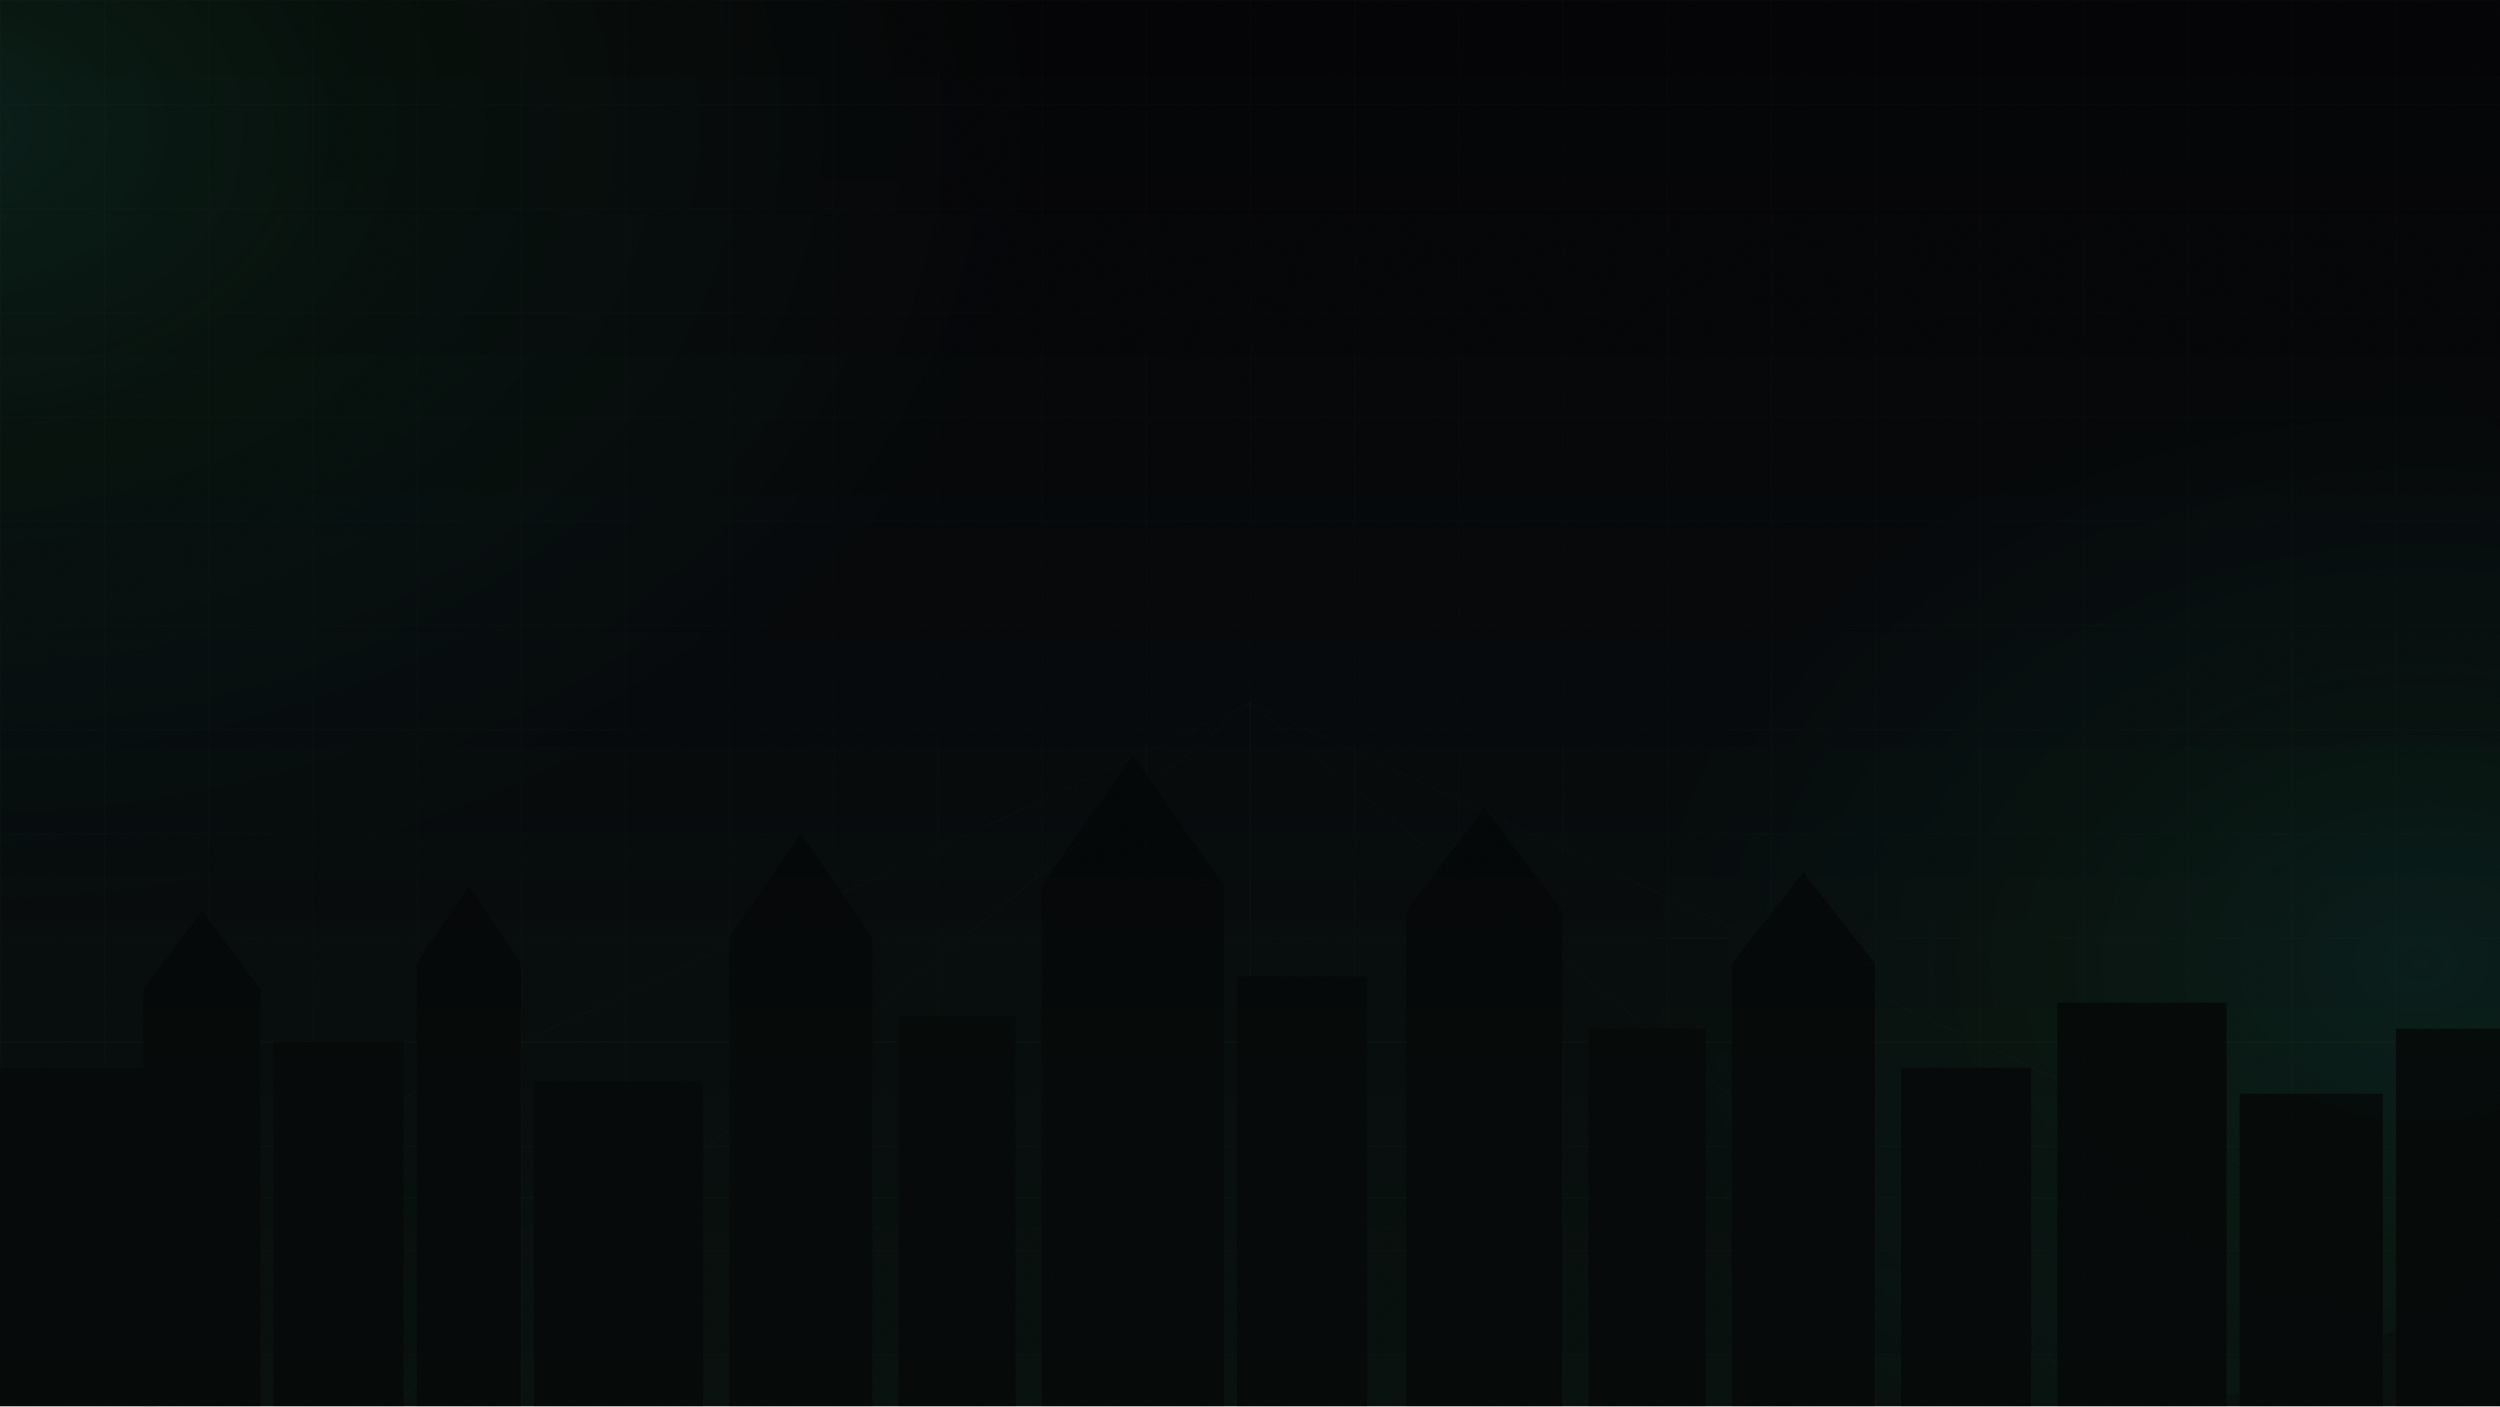
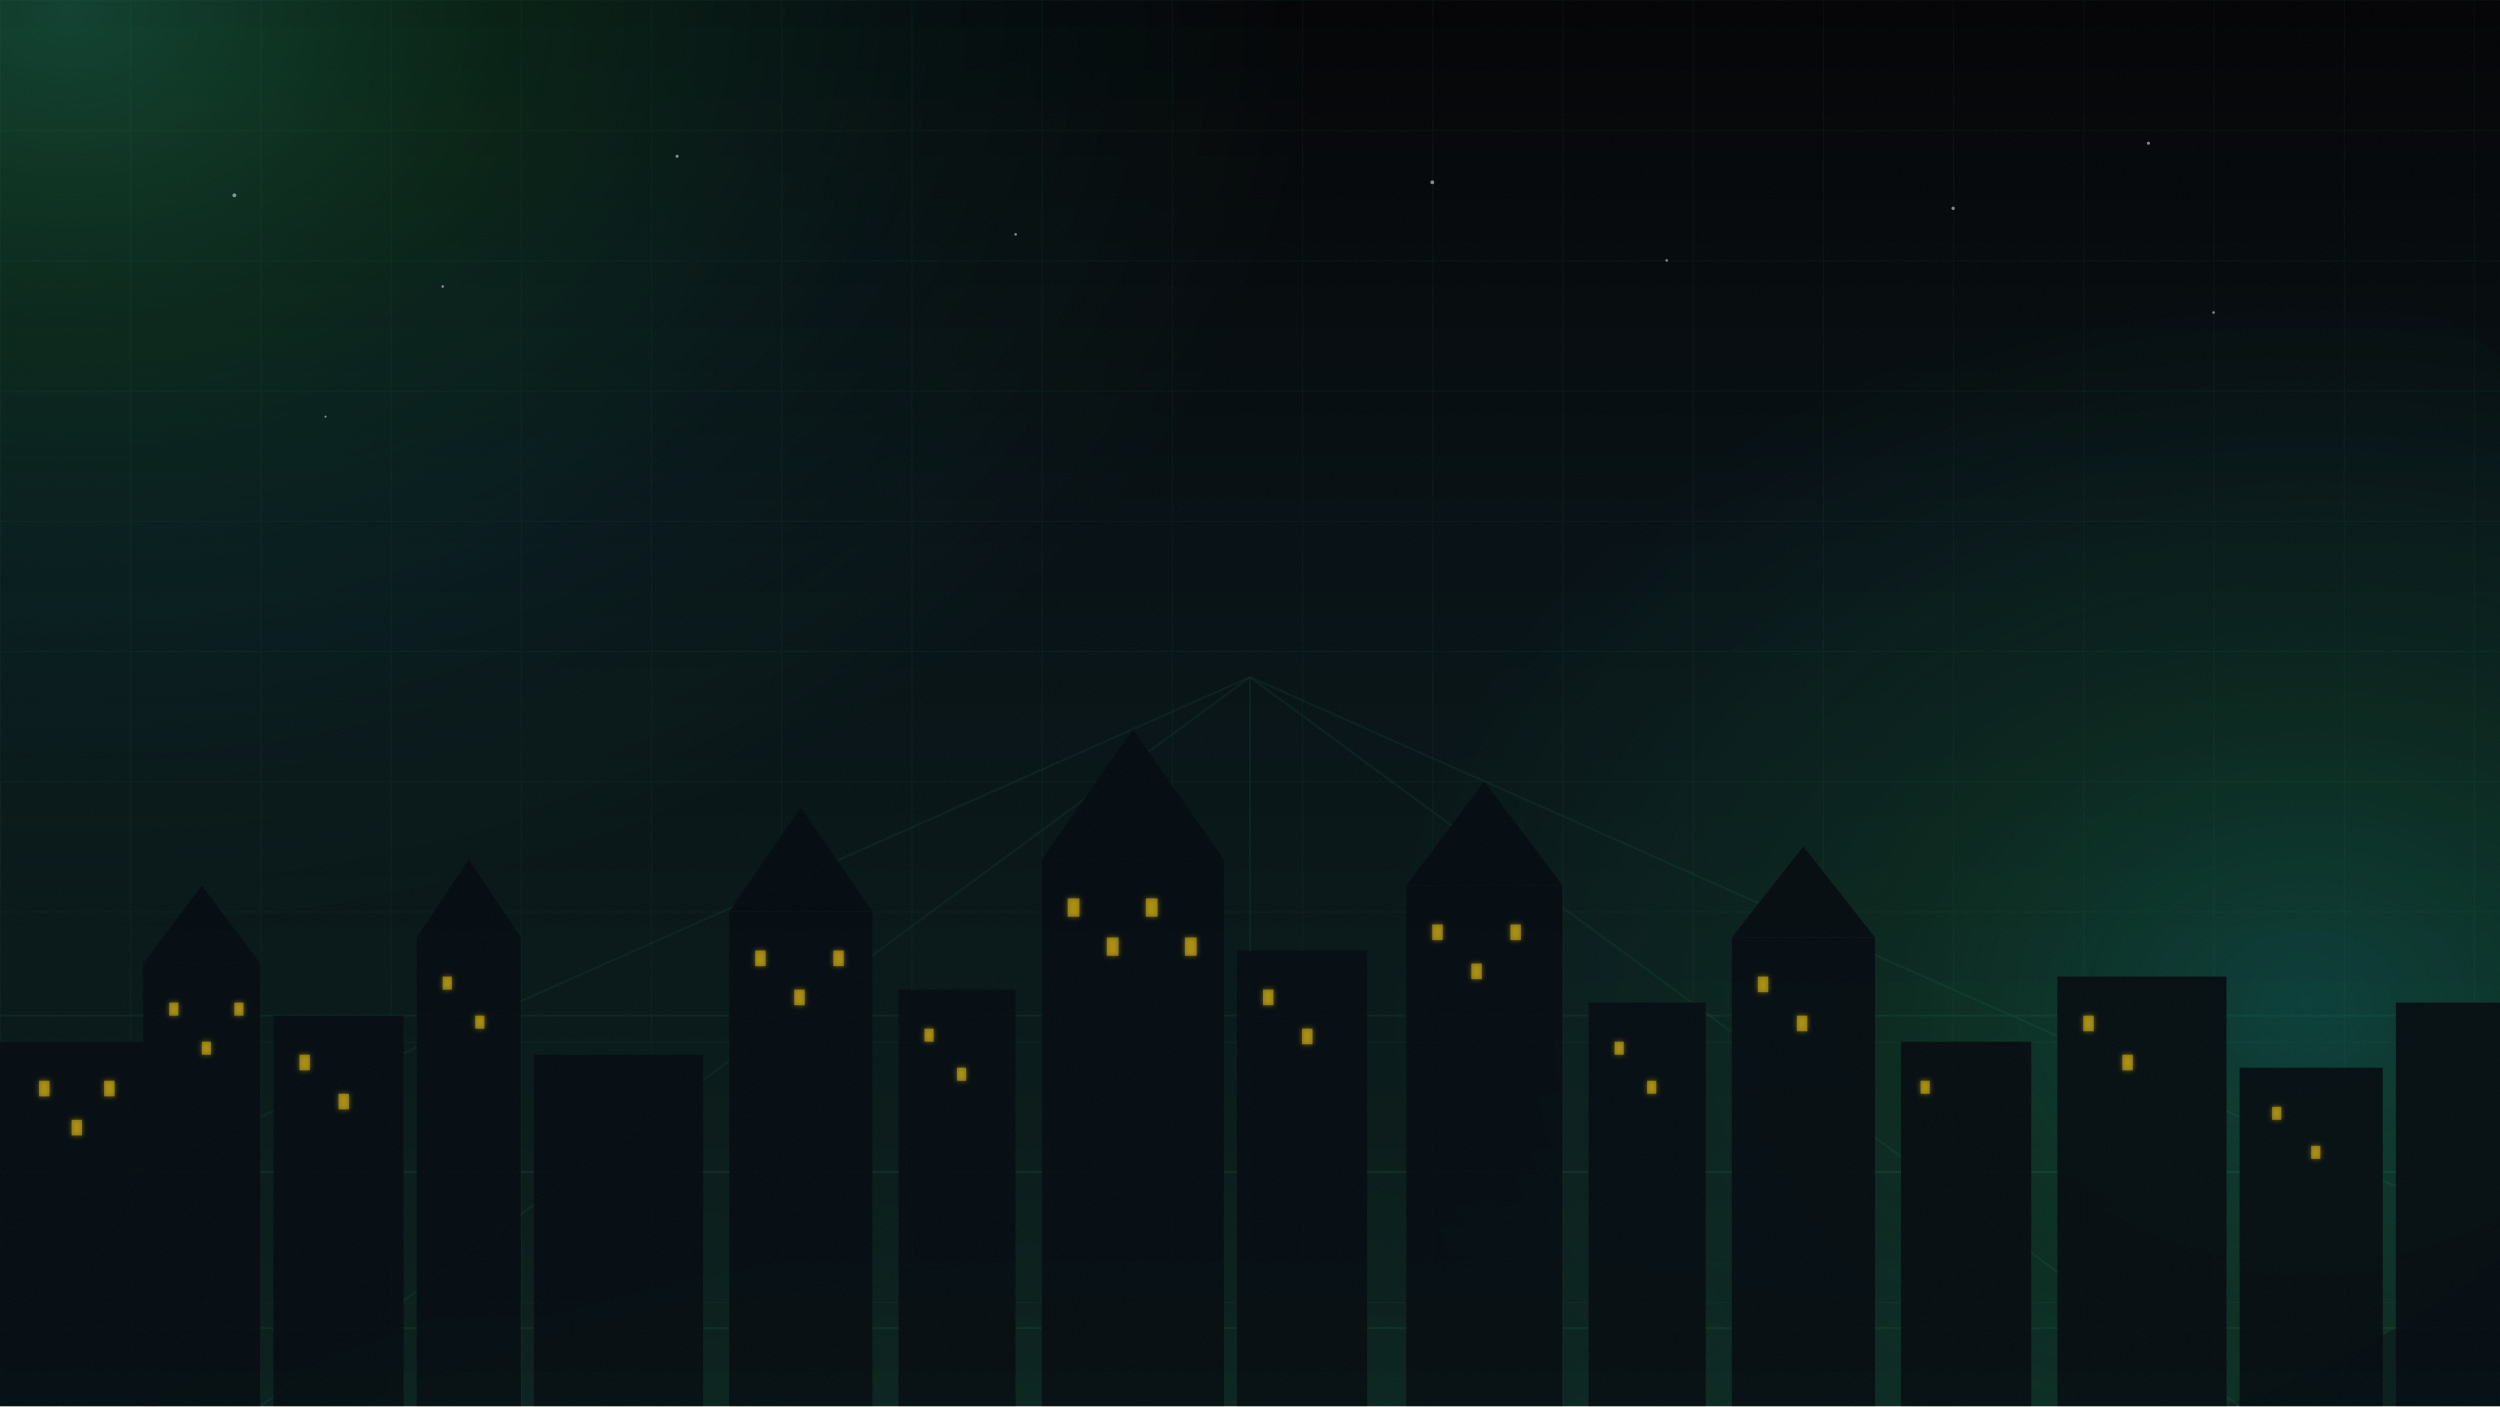
<svg xmlns="http://www.w3.org/2000/svg" viewBox="0 0 1920 1080" preserveAspectRatio="xMidYMid slice">
  <defs>
    <linearGradient id="baseGrad" x1="0%" y1="0%" x2="0%" y2="100%">
      <stop offset="0%" stop-color="#030305" />
-       <stop offset="50%" stop-color="#05080a" />
-       <stop offset="100%" stop-color="#07100d" />
+       <stop offset="40%" stop-color="#061014" />
+       <stop offset="100%" stop-color="#0a1f1c" />
    </linearGradient>
-     <radialGradient id="aurora1" cx="20%" cy="30%" r="60%">
-       <stop offset="0%" stop-color="rgba(52,211,153,0.18)" />
-       <stop offset="40%" stop-color="rgba(34,197,94,0.08)" />
+     <radialGradient id="aurora1" cx="25%" cy="25%" r="65%">
+       <stop offset="0%" stop-color="rgba(52,211,153,0.35)" />
+       <stop offset="35%" stop-color="rgba(34,197,94,0.18)" />
+       <stop offset="70%" stop-color="rgba(20,184,166,0.06)" />
      <stop offset="100%" stop-color="rgba(52,211,153,0)" />
    </radialGradient>
-     <radialGradient id="aurora2" cx="80%" cy="60%" r="50%">
-       <stop offset="0%" stop-color="rgba(20,184,166,0.14)" />
-       <stop offset="50%" stop-color="rgba(34,197,94,0.06)" />
+     <radialGradient id="aurora2" cx="75%" cy="65%" r="55%">
+       <stop offset="0%" stop-color="rgba(20,184,166,0.28)" />
+       <stop offset="45%" stop-color="rgba(34,197,94,0.12)" />
      <stop offset="100%" stop-color="rgba(20,184,166,0)" />
    </radialGradient>
-     <pattern id="grid" width="80" height="80" patternUnits="userSpaceOnUse">
-       <path d="M 80 0 L 0 0 0 80" fill="none" stroke="rgba(255,255,255,0.025)" stroke-width="1" />
+     <radialGradient id="bottomGlow" cx="50%" cy="100%" r="70%">
+       <stop offset="0%" stop-color="rgba(34,197,94,0.20)" />
+       <stop offset="50%" stop-color="rgba(20,184,166,0.08)" />
+       <stop offset="100%" stop-color="rgba(34,197,94,0)" />
+     </radialGradient>
+     <pattern id="grid" width="100" height="100" patternUnits="userSpaceOnUse">
+       <path d="M 100 0 L 0 0 0 100" fill="none" stroke="rgba(52,211,153,0.08)" stroke-width="1" />
    </pattern>
    <filter id="noise" x="0%" y="0%" width="100%" height="100%">
      <feTurbulence type="fractalNoise" baseFrequency="0.65" numOctaves="3" stitchTiles="stitch" />
      <feColorMatrix type="saturate" values="0" />
      <feComponentTransfer>
-         <feFuncA type="linear" slope="0.05" />
+         <feFuncA type="linear" slope="0.06" />
      </feComponentTransfer>
+     </filter>
+     <filter id="windowGlow" x="-50%" y="-50%" width="200%" height="200%">
+       <feGaussianBlur stdDeviation="2" result="blur" />
+       <feMerge>
+         <feMergeNode in="blur" />
+         <feMergeNode in="SourceGraphic" />
+       </feMerge>
    </filter>
  </defs>
  <rect width="100%" height="100%" fill="url(#baseGrad)" />
-   <ellipse cx="380" cy="300" rx="700" ry="500" fill="url(#aurora1)" />
-   <ellipse cx="1500" cy="650" rx="600" ry="450" fill="url(#aurora2)" />
+   <ellipse cx="420" cy="280" rx="750" ry="550" fill="url(#aurora1)" />
+   <ellipse cx="1450" cy="620" rx="650" ry="500" fill="url(#aurora2)" />
+   <ellipse cx="960" cy="1080" rx="900" ry="500" fill="url(#bottomGlow)" />
  <rect width="100%" height="100%" fill="url(#grid)" />
-   <g opacity="0.08" stroke="rgba(52,211,153,0.3)" stroke-width="1">
-     <line x1="960" y1="540" x2="-200" y2="1080" />
-     <line x1="960" y1="540" x2="300" y2="1080" />
-     <line x1="960" y1="540" x2="960" y2="1080" />
-     <line x1="960" y1="540" x2="1620" y2="1080" />
-     <line x1="960" y1="540" x2="2120" y2="1080" />
-     <line x1="0" y1="800" x2="1920" y2="800" />
-     <line x1="0" y1="920" x2="1920" y2="920" />
+   <g opacity="0.18" stroke="rgba(52,211,153,0.45)" stroke-width="1.5">
+     <line x1="960" y1="520" x2="-300" y2="1080" />
+     <line x1="960" y1="520" x2="200" y2="1080" />
+     <line x1="960" y1="520" x2="960" y2="1080" />
+     <line x1="960" y1="520" x2="1720" y2="1080" />
+     <line x1="960" y1="520" x2="2220" y2="1080" />
+     <line x1="0" y1="780" x2="1920" y2="780" />
+     <line x1="0" y1="900" x2="1920" y2="900" />
+     <line x1="0" y1="1020" x2="1920" y2="1020" />
  </g>
-   <g fill="#020304" opacity="0.85">
-     <rect x="0" y="820" width="120" height="260" />
-     <rect x="110" y="760" width="90" height="320" />
-     <polygon points="110,760 155,700 200,760" />
-     <rect x="210" y="800" width="100" height="280" />
-     <rect x="320" y="740" width="80" height="340" />
-     <polygon points="320,740 360,680 400,740" />
-     <rect x="410" y="830" width="130" height="250" />
-     <rect x="560" y="720" width="110" height="360" />
-     <polygon points="560,720 615,640 670,720" />
-     <rect x="690" y="780" width="90" height="300" />
-     <rect x="800" y="680" width="140" height="400" />
-     <polygon points="800,680 870,580 940,680" />
-     <rect x="950" y="750" width="100" height="330" />
-     <rect x="1080" y="700" width="120" height="380" />
-     <polygon points="1080,700 1140,620 1200,700" />
-     <rect x="1220" y="790" width="90" height="290" />
-     <rect x="1330" y="740" width="110" height="340" />
-     <polygon points="1330,740 1385,670 1440,740" />
-     <rect x="1460" y="820" width="100" height="260" />
-     <rect x="1580" y="770" width="130" height="310" />
-     <rect x="1720" y="840" width="110" height="240" />
-     <rect x="1840" y="790" width="80" height="290" />
+   <g fill="rgba(255,255,255,0.6)">
+     <circle cx="180" cy="150" r="1.5" />
+     <circle cx="340" cy="220" r="1" />
+     <circle cx="520" cy="120" r="1.2" />
+     <circle cx="780" cy="180" r="1" />
+     <circle cx="1100" cy="140" r="1.5" />
+     <circle cx="1280" cy="200" r="1" />
+     <circle cx="1500" cy="160" r="1.3" />
+     <circle cx="1700" cy="240" r="1" />
+     <circle cx="250" cy="320" r="0.8" />
+     <circle cx="1650" cy="110" r="1.2" />
  </g>
-   <rect width="100%" height="100%" fill="url(#baseGrad)" opacity="0.3" />
-   <rect width="100%" height="100%" filter="url(#noise)" opacity="0.4" />
+   <g fill="#050b10" opacity="0.95">
+     <rect x="0" y="800" width="120" height="280" />
+     <rect x="110" y="740" width="90" height="340" />
+     <polygon points="110,740 155,680 200,740" />
+     <rect x="210" y="780" width="100" height="300" />
+     <rect x="320" y="720" width="80" height="360" />
+     <polygon points="320,720 360,660 400,720" />
+     <rect x="410" y="810" width="130" height="270" />
+     <rect x="560" y="700" width="110" height="380" />
+     <polygon points="560,700 615,620 670,700" />
+     <rect x="690" y="760" width="90" height="320" />
+     <rect x="800" y="660" width="140" height="420" />
+     <polygon points="800,660 870,560 940,660" />
+     <rect x="950" y="730" width="100" height="350" />
+     <rect x="1080" y="680" width="120" height="400" />
+     <polygon points="1080,680 1140,600 1200,680" />
+     <rect x="1220" y="770" width="90" height="310" />
+     <rect x="1330" y="720" width="110" height="360" />
+     <polygon points="1330,720 1385,650 1440,720" />
+     <rect x="1460" y="800" width="100" height="280" />
+     <rect x="1580" y="750" width="130" height="330" />
+     <rect x="1720" y="820" width="110" height="260" />
+     <rect x="1840" y="770" width="80" height="310" />
+   </g>
+   <g fill="rgba(250,204,21,0.55)" filter="url(#windowGlow)">
+     <rect x="30" y="830" width="8" height="12" />
+     <rect x="55" y="860" width="8" height="12" />
+     <rect x="80" y="830" width="8" height="12" />
+     <rect x="130" y="770" width="7" height="10" />
+     <rect x="155" y="800" width="7" height="10" />
+     <rect x="180" y="770" width="7" height="10" />
+     <rect x="230" y="810" width="8" height="12" />
+     <rect x="260" y="840" width="8" height="12" />
+     <rect x="340" y="750" width="7" height="10" />
+     <rect x="365" y="780" width="7" height="10" />
+     <rect x="580" y="730" width="8" height="12" />
+     <rect x="610" y="760" width="8" height="12" />
+     <rect x="640" y="730" width="8" height="12" />
+     <rect x="710" y="790" width="7" height="10" />
+     <rect x="735" y="820" width="7" height="10" />
+     <rect x="820" y="690" width="9" height="14" />
+     <rect x="850" y="720" width="9" height="14" />
+     <rect x="880" y="690" width="9" height="14" />
+     <rect x="910" y="720" width="9" height="14" />
+     <rect x="970" y="760" width="8" height="12" />
+     <rect x="1000" y="790" width="8" height="12" />
+     <rect x="1100" y="710" width="8" height="12" />
+     <rect x="1130" y="740" width="8" height="12" />
+     <rect x="1160" y="710" width="8" height="12" />
+     <rect x="1240" y="800" width="7" height="10" />
+     <rect x="1265" y="830" width="7" height="10" />
+     <rect x="1350" y="750" width="8" height="12" />
+     <rect x="1380" y="780" width="8" height="12" />
+     <rect x="1475" y="830" width="7" height="10" />
+     <rect x="1600" y="780" width="8" height="12" />
+     <rect x="1630" y="810" width="8" height="12" />
+     <rect x="1745" y="850" width="7" height="10" />
+     <rect x="1775" y="880" width="7" height="10" />
+   </g>
+   <rect width="100%" height="100%" fill="url(#baseGrad)" opacity="0.15" />
+   <rect width="100%" height="100%" filter="url(#noise)" opacity="0.5" />
</svg>
